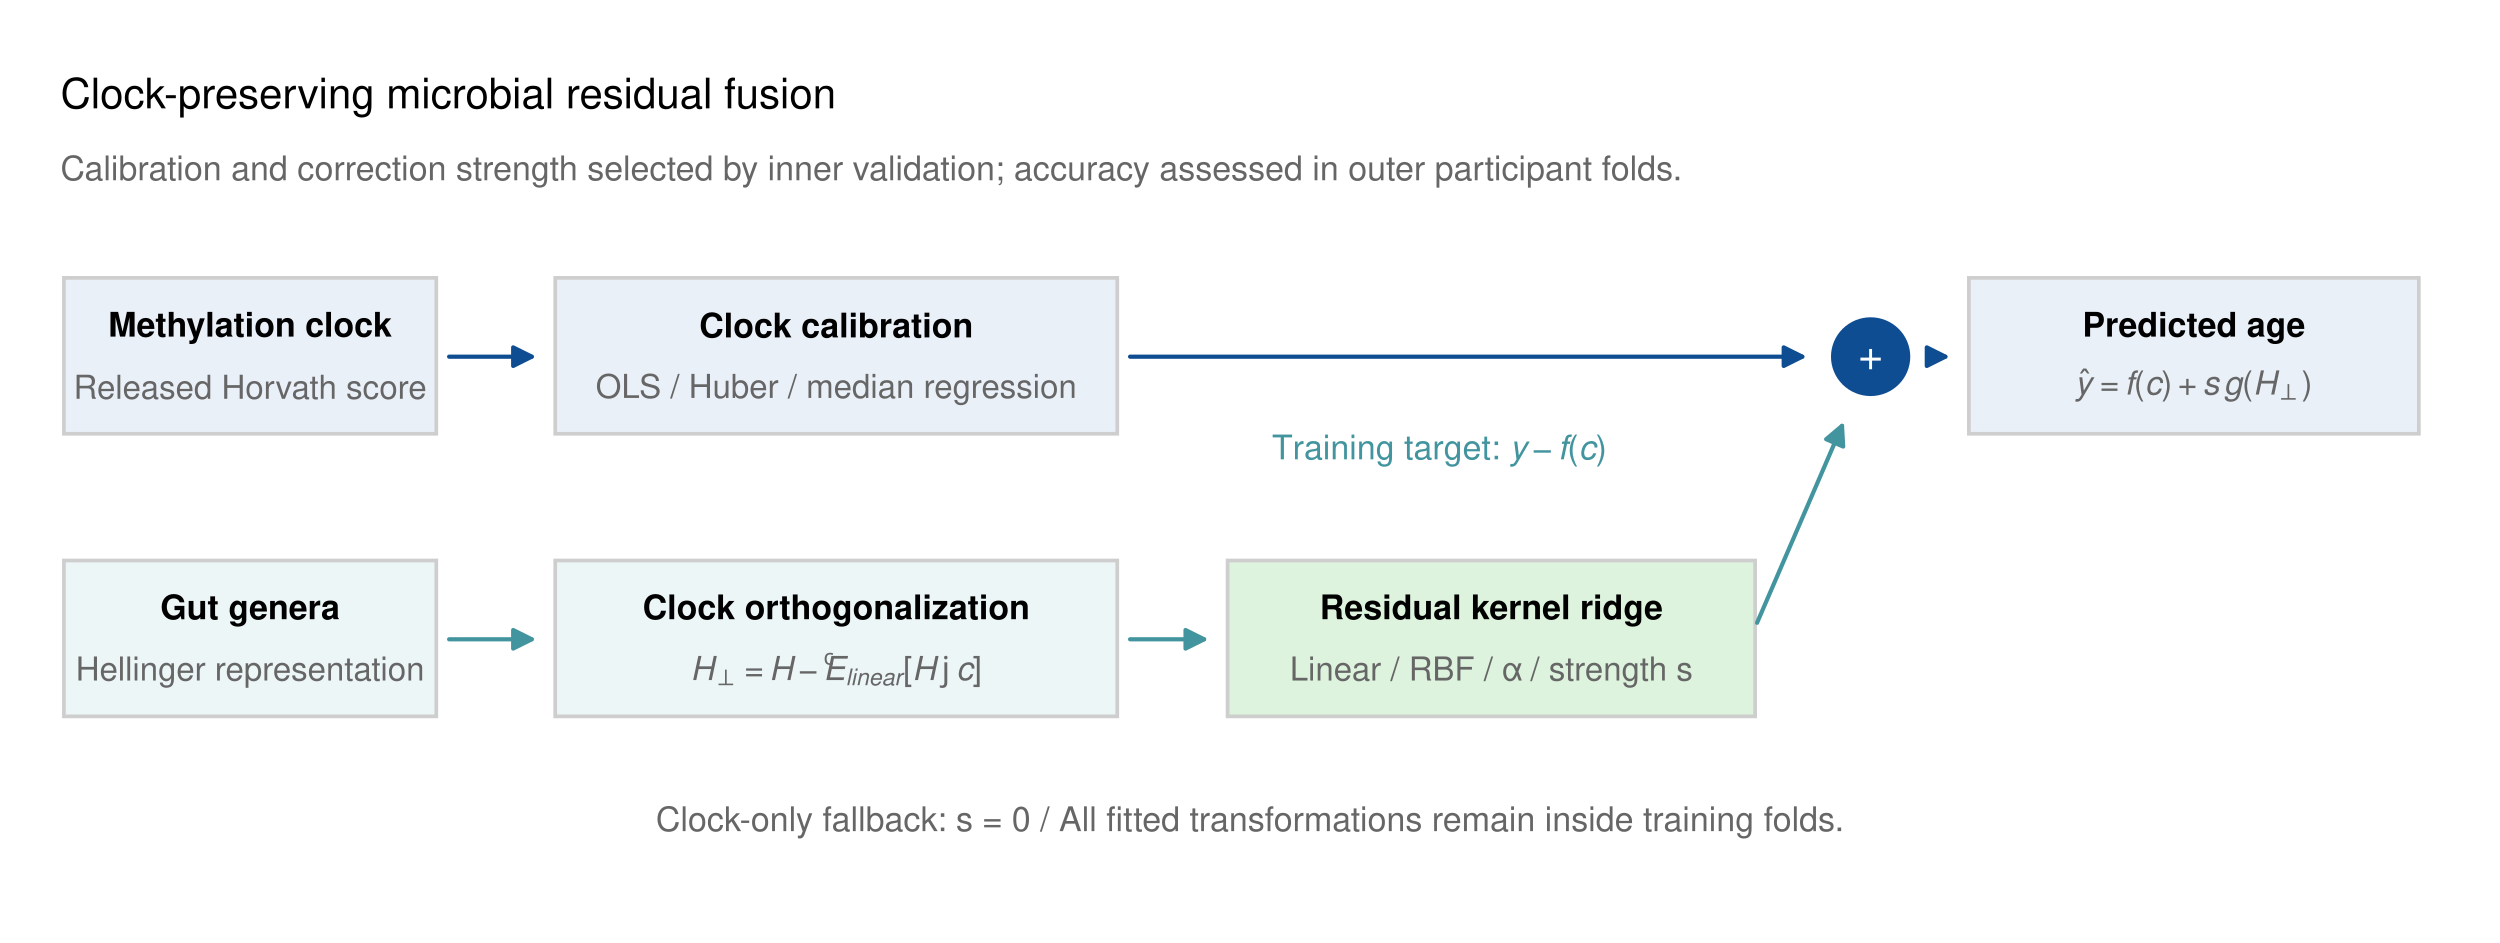
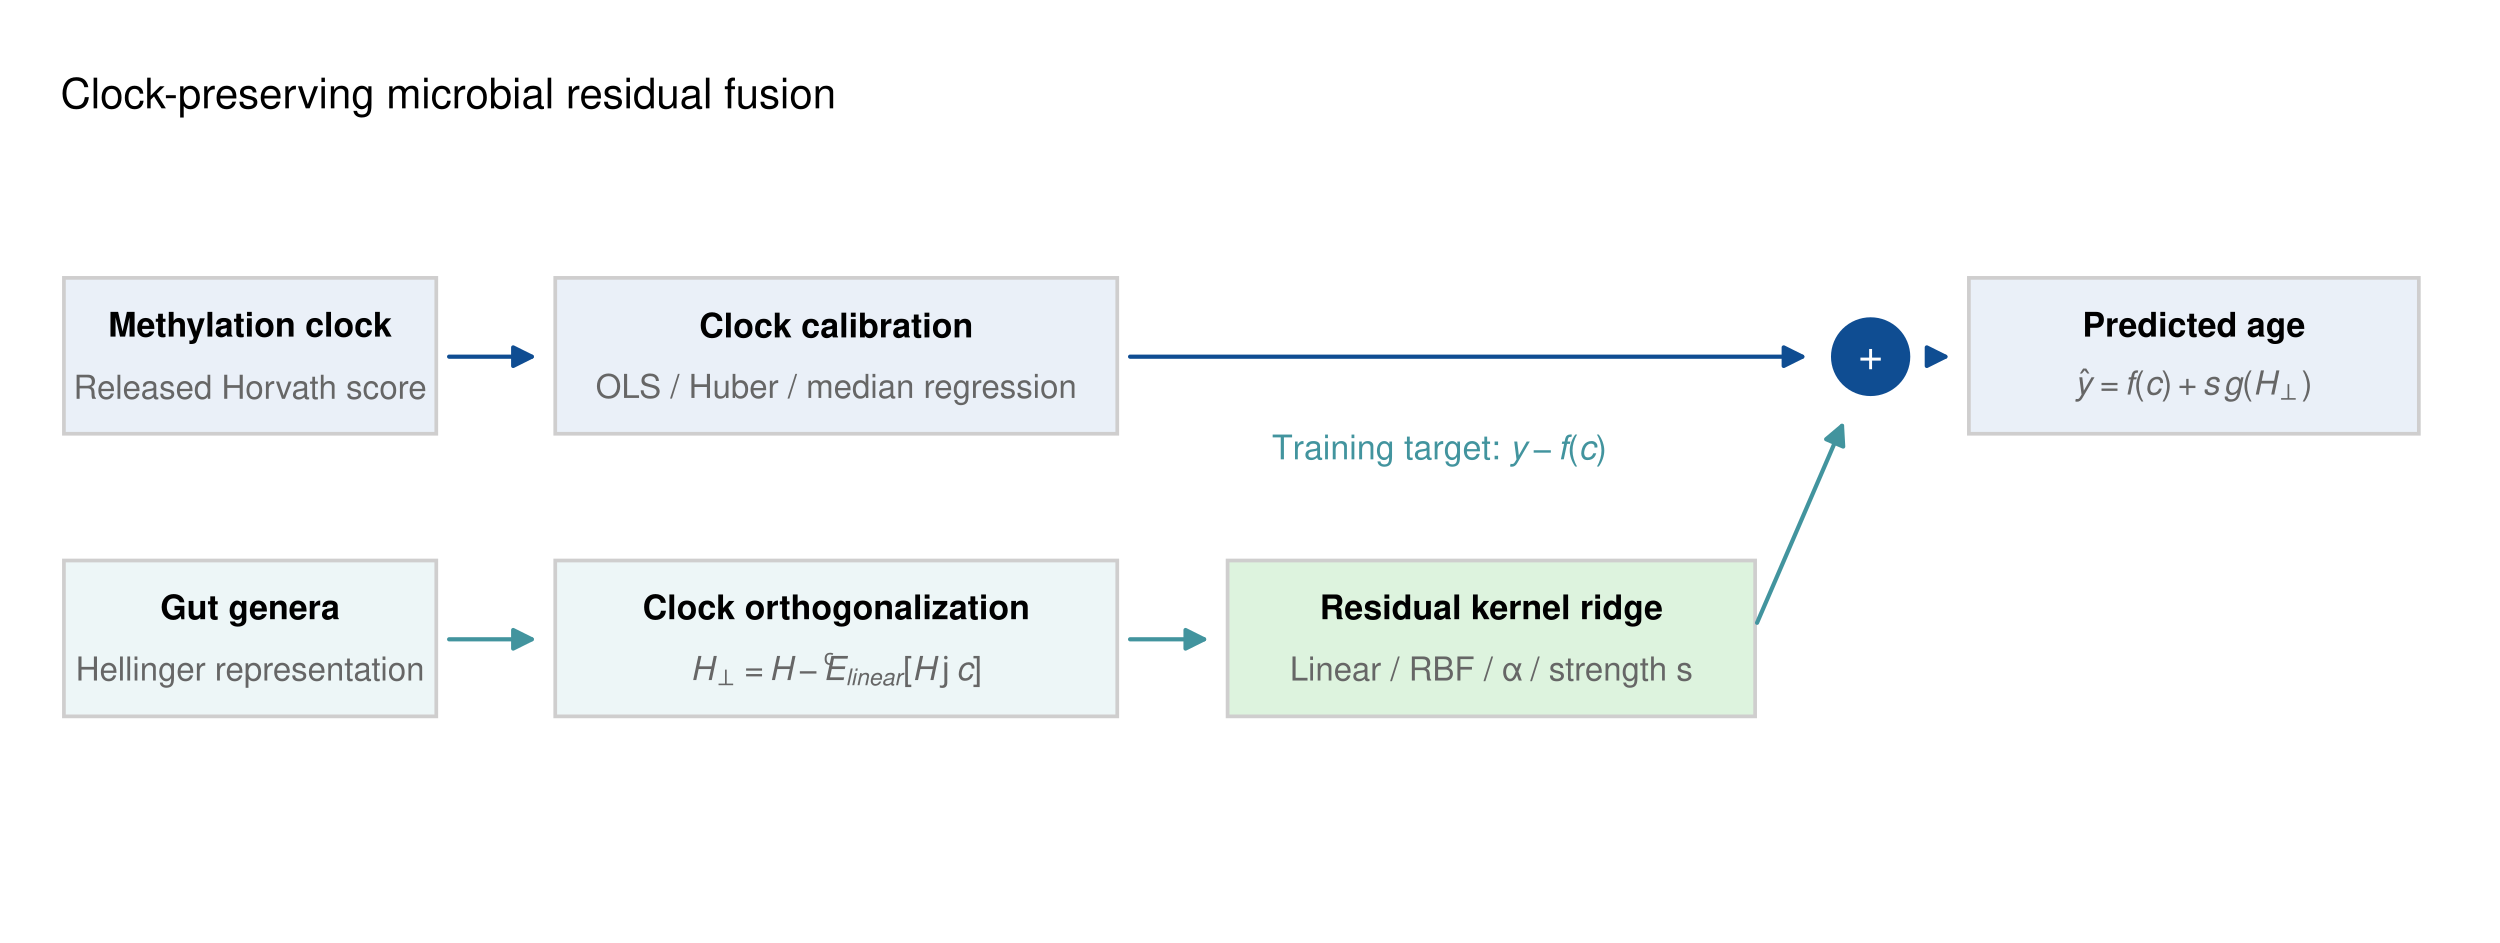
<svg xmlns="http://www.w3.org/2000/svg" width="416.424pt" height="157.054pt" viewBox="0 0 416.424 157.054" version="1.1">
  <defs>
    <style type="text/css">*{stroke-linejoin: round; stroke-linecap: butt}</style>
  </defs>
  <g id="figure_1">
    <g id="patch_1">
      <path d="M 0 157.054  L 416.424 157.054  L 416.424 0  L 0 0  z " style="fill: #ffffff; stroke: #ffffff; stroke-width: 0.35; stroke-linejoin: miter" />
    </g>
    <g id="axes_1">
      <g id="patch_2">
-         <path d="M 10.646 72.25  L 72.672 72.25  L 72.672 46.287  L 10.646 46.287  z " clip-path="url(#p8a0ce293b4)" style="fill: #eaf0f8; stroke: #cfcece; stroke-width: 0.618; stroke-linejoin: miter" />
+         <path d="M 10.646 72.25  L 72.672 72.25  L 72.672 46.287  L 10.646 46.287  z " clip-path="url(#p9a19c07e4a)" style="fill: #eaf0f8; stroke: #cfcece; stroke-width: 0.618; stroke-linejoin: miter" />
      </g>
      <g id="patch_3">
-         <path d="M 92.486 72.25  L 186.101 72.25  L 186.101 46.287  L 92.486 46.287  z " clip-path="url(#p8a0ce293b4)" style="fill: #eaf0f8; stroke: #cfcece; stroke-width: 0.618; stroke-linejoin: miter" />
+         <path d="M 92.486 72.25  L 186.101 72.25  L 186.101 46.287  L 92.486 46.287  z " clip-path="url(#p9a19c07e4a)" style="fill: #eaf0f8; stroke: #cfcece; stroke-width: 0.618; stroke-linejoin: miter" />
      </g>
      <g id="patch_4">
-         <path d="M 74.811 59.411  Q 82.081 59.411 88.569 59.411  " clip-path="url(#p8a0ce293b4)" style="fill: none; stroke: #0f4d92; stroke-width: 0.7; stroke-linecap: round" />
-         <path d="M 85.481 57.867  L 88.569 59.411  L 85.481 60.955  z " clip-path="url(#p8a0ce293b4)" style="fill: #0f4d92; stroke: #0f4d92; stroke-width: 0.7; stroke-linecap: round" />
+         <path d="M 74.811 59.411  Q 82.081 59.411 88.569 59.411  " clip-path="url(#p9a19c07e4a)" style="fill: none; stroke: #0f4d92; stroke-width: 0.7; stroke-linecap: round" />
+         <path d="M 85.481 57.867  L 88.569 59.411  L 85.481 60.955  z " clip-path="url(#p9a19c07e4a)" style="fill: #0f4d92; stroke: #0f4d92; stroke-width: 0.7; stroke-linecap: round" />
      </g>
      <g id="patch_5">
-         <path d="M 10.646 119.326  L 72.672 119.326  L 72.672 93.363  L 10.646 93.363  z " clip-path="url(#p8a0ce293b4)" style="fill: #edf6f7; stroke: #cfcece; stroke-width: 0.618; stroke-linejoin: miter" />
+         <path d="M 10.646 119.326  L 72.672 119.326  L 72.672 93.363  L 10.646 93.363  z " clip-path="url(#p9a19c07e4a)" style="fill: #edf6f7; stroke: #cfcece; stroke-width: 0.618; stroke-linejoin: miter" />
      </g>
      <g id="patch_6">
-         <path d="M 92.486 119.326  L 186.101 119.326  L 186.101 93.363  L 92.486 93.363  z " clip-path="url(#p8a0ce293b4)" style="fill: #edf6f7; stroke: #cfcece; stroke-width: 0.618; stroke-linejoin: miter" />
+         <path d="M 92.486 119.326  L 186.101 119.326  L 186.101 93.363  L 92.486 93.363  z " clip-path="url(#p9a19c07e4a)" style="fill: #edf6f7; stroke: #cfcece; stroke-width: 0.618; stroke-linejoin: miter" />
      </g>
      <g id="patch_7">
-         <path d="M 74.811 106.487  Q 82.081 106.487 88.569 106.487  " clip-path="url(#p8a0ce293b4)" style="fill: none; stroke: #42949e; stroke-width: 0.7; stroke-linecap: round" />
-         <path d="M 85.481 104.943  L 88.569 106.487  L 85.481 108.031  z " clip-path="url(#p8a0ce293b4)" style="fill: #42949e; stroke: #42949e; stroke-width: 0.7; stroke-linecap: round" />
+         <path d="M 74.811 106.487  Q 82.081 106.487 88.569 106.487  " clip-path="url(#p9a19c07e4a)" style="fill: none; stroke: #42949e; stroke-width: 0.7; stroke-linecap: round" />
+         <path d="M 85.481 104.943  L 88.569 106.487  L 85.481 108.031  z " clip-path="url(#p9a19c07e4a)" style="fill: #42949e; stroke: #42949e; stroke-width: 0.7; stroke-linecap: round" />
      </g>
      <g id="patch_8">
-         <path d="M 204.479 119.326  L 292.35 119.326  L 292.35 93.363  L 204.479 93.363  z " clip-path="url(#p8a0ce293b4)" style="fill: #ddf3de; stroke: #cfcece; stroke-width: 0.618; stroke-linejoin: miter" />
+         <path d="M 204.479 119.326  L 292.35 119.326  L 292.35 93.363  L 204.479 93.363  z " clip-path="url(#p9a19c07e4a)" style="fill: #ddf3de; stroke: #cfcece; stroke-width: 0.618; stroke-linejoin: miter" />
      </g>
      <g id="patch_9">
-         <path d="M 188.238 106.487  Q 194.791 106.487 200.562 106.487  " clip-path="url(#p8a0ce293b4)" style="fill: none; stroke: #42949e; stroke-width: 0.7; stroke-linecap: round" />
-         <path d="M 197.474 104.943  L 200.562 106.487  L 197.474 108.031  z " clip-path="url(#p8a0ce293b4)" style="fill: #42949e; stroke: #42949e; stroke-width: 0.7; stroke-linecap: round" />
+         <path d="M 188.238 106.487  Q 194.791 106.487 200.562 106.487  " clip-path="url(#p9a19c07e4a)" style="fill: none; stroke: #42949e; stroke-width: 0.7; stroke-linecap: round" />
+         <path d="M 197.474 104.943  L 200.562 106.487  L 197.474 108.031  z " clip-path="url(#p9a19c07e4a)" style="fill: #42949e; stroke: #42949e; stroke-width: 0.7; stroke-linecap: round" />
      </g>
      <g id="patch_10">
-         <path d="M 311.589 65.973  C 313.341 65.973 315.021 65.282 316.26 64.051  C 317.498 62.821 318.194 61.151 318.194 59.411  C 318.194 57.671 317.498 56.002 316.26 54.771  C 315.021 53.541 313.341 52.849 311.589 52.849  C 309.838 52.849 308.158 53.541 306.919 54.771  C 305.681 56.002 304.985 57.671 304.985 59.411  C 304.985 61.151 305.681 62.821 306.919 64.051  C 308.158 65.282 309.838 65.973 311.589 65.973  z " clip-path="url(#p8a0ce293b4)" style="fill: #0f4d92" />
+         <path d="M 311.589 65.973  C 313.341 65.973 315.021 65.282 316.26 64.051  C 317.498 62.821 318.194 61.151 318.194 59.411  C 318.194 57.671 317.498 56.002 316.26 54.771  C 315.021 53.541 313.341 52.849 311.589 52.849  C 309.838 52.849 308.158 53.541 306.919 54.771  C 305.681 56.002 304.985 57.671 304.985 59.411  C 304.985 61.151 305.681 62.821 306.919 64.051  C 308.158 65.282 309.838 65.973 311.589 65.973  z " clip-path="url(#p9a19c07e4a)" style="fill: #0f4d92" />
      </g>
      <g id="patch_11">
-         <path d="M 188.239 59.411  Q 244.611 59.411 300.201 59.411  " clip-path="url(#p8a0ce293b4)" style="fill: none; stroke: #0f4d92; stroke-width: 0.7; stroke-linecap: round" />
-         <path d="M 297.113 57.867  L 300.201 59.411  L 297.113 60.955  z " clip-path="url(#p8a0ce293b4)" style="fill: #0f4d92; stroke: #0f4d92; stroke-width: 0.7; stroke-linecap: round" />
+         <path d="M 188.239 59.411  Q 244.611 59.411 300.201 59.411  " clip-path="url(#p9a19c07e4a)" style="fill: none; stroke: #0f4d92; stroke-width: 0.7; stroke-linecap: round" />
+         <path d="M 297.113 57.867  L 300.201 59.411  L 297.113 60.955  z " clip-path="url(#p9a19c07e4a)" style="fill: #0f4d92; stroke: #0f4d92; stroke-width: 0.7; stroke-linecap: round" />
      </g>
      <g id="patch_12">
-         <path d="M 292.675 103.734  Q 299.904 86.976 306.823 70.935  " clip-path="url(#p8a0ce293b4)" style="fill: none; stroke: #42949e; stroke-width: 0.7; stroke-linecap: round" />
-         <path d="M 304.183 73.159  L 306.823 70.935  L 307.018 74.382  z " clip-path="url(#p8a0ce293b4)" style="fill: #42949e; stroke: #42949e; stroke-width: 0.7; stroke-linecap: round" />
+         <path d="M 292.675 103.734  Q 299.904 86.976 306.823 70.935  " clip-path="url(#p9a19c07e4a)" style="fill: none; stroke: #42949e; stroke-width: 0.7; stroke-linecap: round" />
+         <path d="M 304.183 73.159  L 306.823 70.935  L 307.018 74.382  z " clip-path="url(#p9a19c07e4a)" style="fill: #42949e; stroke: #42949e; stroke-width: 0.7; stroke-linecap: round" />
      </g>
      <g id="patch_13">
-         <path d="M 327.957 72.25  L 402.906 72.25  L 402.906 46.287  L 327.957 46.287  z " clip-path="url(#p8a0ce293b4)" style="fill: #eaf0f8; stroke: #cfcece; stroke-width: 0.618; stroke-linejoin: miter" />
+         <path d="M 327.957 72.25  L 402.906 72.25  L 402.906 46.287  L 327.957 46.287  z " clip-path="url(#p9a19c07e4a)" style="fill: #eaf0f8; stroke: #cfcece; stroke-width: 0.618; stroke-linejoin: miter" />
      </g>
      <g id="patch_14">
-         <path d="M 321.195 59.411  Q 323.006 59.411 324.035 59.411  " clip-path="url(#p8a0ce293b4)" style="fill: none; stroke: #0f4d92; stroke-width: 0.7; stroke-linecap: round" />
-         <path d="M 320.947 57.867  L 324.035 59.411  L 320.947 60.955  z " clip-path="url(#p8a0ce293b4)" style="fill: #0f4d92; stroke: #0f4d92; stroke-width: 0.7; stroke-linecap: round" />
+         <path d="M 321.195 59.411  Q 323.006 59.411 324.035 59.411  " clip-path="url(#p9a19c07e4a)" style="fill: none; stroke: #0f4d92; stroke-width: 0.7; stroke-linecap: round" />
+         <path d="M 320.947 57.867  L 324.035 59.411  L 320.947 60.955  z " clip-path="url(#p9a19c07e4a)" style="fill: #0f4d92; stroke: #0f4d92; stroke-width: 0.7; stroke-linecap: round" />
      </g>
      <g id="text_1">
        <text style="font-size: 7px; font-family: 'Helvetica'; text-anchor: start" x="10.072" y="18.042" transform="rotate(-0 10.0716 18.04167)">Clock-preserving microbial residual fusion</text>
      </g>
      <g id="text_2">
-         <text style="font-size: 5.661px; font-family: 'Helvetica'; text-anchor: start; fill: #666666" x="10.072" y="30.025" transform="rotate(-0 10.0716 30.02457)">Calibration and correction strength selected by inner validation; accuracy assessed in outer participant folds.</text>
+         <text style="font-weight: 700; font-size: 5.661px; font-family: 'Helvetica'; text-anchor: middle" x="41.659" y="56.074" transform="rotate(-0 41.65917 56.07437)">Methylation clock</text>
      </g>
      <g id="text_3">
-         <text style="font-weight: 700; font-size: 5.661px; font-family: 'Helvetica'; text-anchor: middle" x="41.659" y="56.074" transform="rotate(-0 41.65917 56.07437)">Methylation clock</text>
+         <text style="font-size: 5.5px; font-family: 'Helvetica'; text-anchor: middle; fill: #666666" x="41.659" y="66.427" transform="rotate(-0 41.65917 66.42725)">Released Horvath score</text>
      </g>
      <g id="text_4">
-         <text style="font-size: 5.5px; font-family: 'Helvetica'; text-anchor: middle; fill: #666666" x="41.659" y="66.427" transform="rotate(-0 41.65917 66.42725)">Released Horvath score</text>
+         <text style="font-weight: 700; font-size: 5.661px; font-family: 'Helvetica'; text-anchor: middle" x="139.293" y="56.203" transform="rotate(-0 139.2935 56.20285)">Clock calibration</text>
      </g>
      <g id="text_5">
-         <text style="font-weight: 700; font-size: 5.661px; font-family: 'Helvetica'; text-anchor: middle" x="139.293" y="56.203" transform="rotate(-0 139.2935 56.20285)">Clock calibration</text>
+         <text style="font-size: 5.5px; font-family: 'Helvetica'; text-anchor: middle; fill: #666666" x="139.293" y="66.286" transform="rotate(-0 139.2935 66.28609)">OLS / Huber / median regression</text>
      </g>
      <g id="text_6">
-         <text style="font-size: 5.5px; font-family: 'Helvetica'; text-anchor: middle; fill: #666666" x="139.293" y="66.286" transform="rotate(-0 139.2935 66.28609)">OLS / Huber / median regression</text>
+         <text style="font-weight: 700; font-size: 5.661px; font-family: 'Helvetica'; text-anchor: middle" x="41.659" y="103.143" transform="rotate(-0 41.65917 103.143)">Gut genera</text>
      </g>
      <g id="text_7">
-         <text style="font-weight: 700; font-size: 5.661px; font-family: 'Helvetica'; text-anchor: middle" x="41.659" y="103.143" transform="rotate(-0 41.65917 103.143)">Gut genera</text>
+         <text style="font-size: 5.5px; font-family: 'Helvetica'; text-anchor: middle; fill: #666666" x="41.659" y="113.362" transform="rotate(-0 41.65917 113.3618)">Hellinger representation</text>
      </g>
      <g id="text_8">
-         <text style="font-size: 5.5px; font-family: 'Helvetica'; text-anchor: middle; fill: #666666" x="41.659" y="113.362" transform="rotate(-0 41.65917 113.3618)">Hellinger representation</text>
+         <text style="font-weight: 700; font-size: 5.661px; font-family: 'Helvetica'; text-anchor: middle" x="139.293" y="103.143" transform="rotate(-0 139.2935 103.143)">Clock orthogonalization</text>
      </g>
      <g id="text_9">
-         <text style="font-weight: 700; font-size: 5.661px; font-family: 'Helvetica'; text-anchor: middle" x="139.293" y="103.143" transform="rotate(-0 139.2935 103.143)">Clock orthogonalization</text>
-       </g>
-       <g id="text_10">
        <g style="fill: #666666" transform="translate(115.011 113.9152)">
          <text>
            <tspan x="0" y="-0.641" style="font-style: oblique; font-size: 5.5px; font-family: 'Helvetica'; fill: #666666">H</tspan>
            <tspan x="13.111" y="-0.641" style="font-style: oblique; font-size: 5.5px; font-family: 'Helvetica'; fill: #666666">H</tspan>
            <tspan x="22.128" y="-0.641" style="font-style: oblique; font-size: 5.5px; font-family: 'Helvetica'; fill: #666666">E</tspan>
            <tspan x="36.935" y="-0.641" style="font-style: oblique; font-size: 5.5px; font-family: 'Helvetica'; fill: #666666">H</tspan>
            <tspan x="44.262" y="-0.641" style="font-style: oblique; font-size: 5.5px; font-family: 'Helvetica'; fill: #666666">c</tspan>
            <tspan x="4.613" y="0.222" style="font-size: 3.85px; font-family: 'STIXGeneral'; fill: #666666">⟂</tspan>
            <tspan x="8.983" y="-0.641" style="font-size: 5.5px; font-family: 'Helvetica'; fill: #666666">=</tspan>
            <tspan x="17.999" y="-0.641" style="font-size: 5.5px; font-family: 'Helvetica'; fill: #666666">−</tspan>
            <tspan x="35.406" y="-0.641" style="font-size: 5.5px; font-family: 'Helvetica'; fill: #666666">[</tspan>
            <tspan x="47.012" y="-0.641" style="font-size: 5.5px; font-family: 'Helvetica'; fill: #666666">]</tspan>
            <tspan x="22.143" y="-3.188" style="font-size: 3.648px; font-family: 'cmex10'; fill: #666666">c</tspan>
            <tspan x="25.846" y="0.222" style="font-style: oblique; font-size: 3.85px; font-family: 'Helvetica'; fill: #666666">l</tspan>
            <tspan x="26.702" y="0.222" style="font-style: oblique; font-size: 3.85px; font-family: 'Helvetica'; fill: #666666">i</tspan>
            <tspan x="27.557" y="0.222" style="font-style: oblique; font-size: 3.85px; font-family: 'Helvetica'; fill: #666666">n</tspan>
            <tspan x="29.698" y="0.222" style="font-style: oblique; font-size: 3.85px; font-family: 'Helvetica'; fill: #666666">e</tspan>
            <tspan x="31.839" y="0.222" style="font-style: oblique; font-size: 3.85px; font-family: 'Helvetica'; fill: #666666">a</tspan>
            <tspan x="33.981" y="0.222" style="font-style: oblique; font-size: 3.85px; font-family: 'Helvetica'; fill: #666666">r</tspan>
            <tspan x="41.823" y="-0.641" style="font-size: 5.5px; font-family: 'cmsy10'; fill: #666666">j</tspan>
          </text>
        </g>
      </g>
-       <g id="text_11">
+       <g id="text_10">
        <text style="font-weight: 700; font-size: 5.661px; font-family: 'Helvetica'; text-anchor: middle" x="248.414" y="103.143" transform="rotate(-0 248.4142 103.143)">Residual kernel ridge</text>
      </g>
-       <g id="text_12">
+       <g id="text_11">
        <text style="font-size: 5.5px; font-family: 'Helvetica'; text-anchor: middle; fill: #666666" x="248.414" y="113.362" transform="rotate(-0 248.4142 113.3618)">Linear / RBF / α / strength s</text>
      </g>
-       <g id="text_13">
+       <g id="text_12">
        <text style="font-size: 7px; font-family: 'Helvetica'; text-anchor: middle; fill: #ffffff" x="311.589" y="61.441" transform="rotate(-0 311.5893 61.44147)">+</text>
      </g>
-       <g id="text_14">
+       <g id="text_13">
        <text style="font-weight: 700; font-size: 5.661px; font-family: 'Helvetica'; text-anchor: middle" x="365.432" y="56.067" transform="rotate(-0 365.4318 56.06729)">Predicted age</text>
      </g>
-       <g id="text_15">
+       <g id="text_14">
        <g style="fill: #666666" transform="translate(345.6318 66.37203)">
          <text>
            <tspan x="3.133" y="-0.969" style="font-size: 5.5px; font-family: 'Helvetica'; fill: #666666">̂</tspan>
            <tspan x="4.135" y="-0.656" style="font-size: 5.5px; font-family: 'Helvetica'; fill: #666666">=</tspan>
            <tspan x="9.791" y="-0.656" style="font-size: 5.5px; font-family: 'Helvetica'; fill: #666666">(</tspan>
            <tspan x="14.373" y="-0.656" style="font-size: 5.5px; font-family: 'Helvetica'; fill: #666666">)</tspan>
            <tspan x="17.121" y="-0.656" style="font-size: 5.5px; font-family: 'Helvetica'; fill: #666666">+</tspan>
            <tspan x="27.821" y="-0.656" style="font-size: 5.5px; font-family: 'Helvetica'; fill: #666666">(</tspan>
            <tspan x="37.72" y="-0.656" style="font-size: 5.5px; font-family: 'Helvetica'; fill: #666666">)</tspan>
            <tspan x="0" y="-0.656" style="font-style: oblique; font-size: 5.5px; font-family: 'Helvetica'; fill: #666666">y</tspan>
            <tspan x="8.263" y="-0.656" style="font-style: oblique; font-size: 5.5px; font-family: 'Helvetica'; fill: #666666">f</tspan>
            <tspan x="11.623" y="-0.656" style="font-style: oblique; font-size: 5.5px; font-family: 'Helvetica'; fill: #666666">c</tspan>
            <tspan x="21.249" y="-0.656" style="font-style: oblique; font-size: 5.5px; font-family: 'Helvetica'; fill: #666666">s</tspan>
            <tspan x="24.763" y="-0.656" style="font-style: oblique; font-size: 5.5px; font-family: 'Helvetica'; fill: #666666">g</tspan>
            <tspan x="29.653" y="-0.656" style="font-style: oblique; font-size: 5.5px; font-family: 'Helvetica'; fill: #666666">H</tspan>
            <tspan x="34.266" y="0.206" style="font-size: 3.85px; font-family: 'STIXGeneral'; fill: #666666">⟂</tspan>
          </text>
        </g>
      </g>
-       <g id="text_16">
+       <g id="text_15">
        <g style="fill: #42949e" transform="translate(211.8631 77.38554)">
          <text>
            <tspan x="0" y="-0.875" style="font-size: 5.661px; font-family: 'Helvetica'; fill: #42949e">T</tspan>
            <tspan x="3.455" y="-0.875" style="font-size: 5.661px; font-family: 'Helvetica'; fill: #42949e">r</tspan>
            <tspan x="5.339" y="-0.875" style="font-size: 5.661px; font-family: 'Helvetica'; fill: #42949e">a</tspan>
            <tspan x="8.484" y="-0.875" style="font-size: 5.661px; font-family: 'Helvetica'; fill: #42949e">i</tspan>
            <tspan x="9.741" y="-0.875" style="font-size: 5.661px; font-family: 'Helvetica'; fill: #42949e">n</tspan>
            <tspan x="12.887" y="-0.875" style="font-size: 5.661px; font-family: 'Helvetica'; fill: #42949e">i</tspan>
            <tspan x="14.143" y="-0.875" style="font-size: 5.661px; font-family: 'Helvetica'; fill: #42949e">n</tspan>
            <tspan x="17.289" y="-0.875" style="font-size: 5.661px; font-family: 'Helvetica'; fill: #42949e">g</tspan>
            <tspan x="20.435" y="-0.875" style="font-size: 5.661px; font-family: 'Helvetica'; fill: #42949e"> </tspan>
            <tspan x="22.006" y="-0.875" style="font-size: 5.661px; font-family: 'Helvetica'; fill: #42949e">t</tspan>
            <tspan x="23.578" y="-0.875" style="font-size: 5.661px; font-family: 'Helvetica'; fill: #42949e">a</tspan>
            <tspan x="26.724" y="-0.875" style="font-size: 5.661px; font-family: 'Helvetica'; fill: #42949e">r</tspan>
            <tspan x="28.607" y="-0.875" style="font-size: 5.661px; font-family: 'Helvetica'; fill: #42949e">g</tspan>
            <tspan x="31.753" y="-0.875" style="font-size: 5.661px; font-family: 'Helvetica'; fill: #42949e">e</tspan>
            <tspan x="34.899" y="-0.875" style="font-size: 5.661px; font-family: 'Helvetica'; fill: #42949e">t</tspan>
            <tspan x="36.47" y="-0.875" style="font-size: 5.661px; font-family: 'Helvetica'; fill: #42949e">:</tspan>
            <tspan x="38.042" y="-0.875" style="font-size: 5.661px; font-family: 'Helvetica'; fill: #42949e"> </tspan>
            <tspan x="43.384" y="-0.875" style="font-size: 5.661px; font-family: 'Helvetica'; fill: #42949e">−</tspan>
            <tspan x="49.201" y="-0.875" style="font-size: 5.661px; font-family: 'Helvetica'; fill: #42949e">(</tspan>
            <tspan x="53.912" y="-0.875" style="font-size: 5.661px; font-family: 'Helvetica'; fill: #42949e">)</tspan>
            <tspan x="39.613" y="-0.875" style="font-style: oblique; font-size: 5.661px; font-family: 'Helvetica'; fill: #42949e">y</tspan>
            <tspan x="47.629" y="-0.875" style="font-style: oblique; font-size: 5.661px; font-family: 'Helvetica'; fill: #42949e">f</tspan>
            <tspan x="51.084" y="-0.875" style="font-style: oblique; font-size: 5.661px; font-family: 'Helvetica'; fill: #42949e">c</tspan>
          </text>
        </g>
      </g>
-       <g id="text_17">
-         <text style="font-size: 5.661px; font-family: 'Helvetica'; text-anchor: middle; fill: #666666" x="208.212" y="138.441" transform="rotate(-0 208.2118 138.4413)">Clock-only fallback: s = 0  /  All fitted transformations remain inside training folds.</text>
-       </g>
    </g>
  </g>
  <defs>
-     <clipPath id="p8a0ce293b4">
+     <clipPath id="p9a19c07e4a">
      <rect x="7.2" y="7.2" width="402.024" height="142.654" />
    </clipPath>
  </defs>
</svg>
